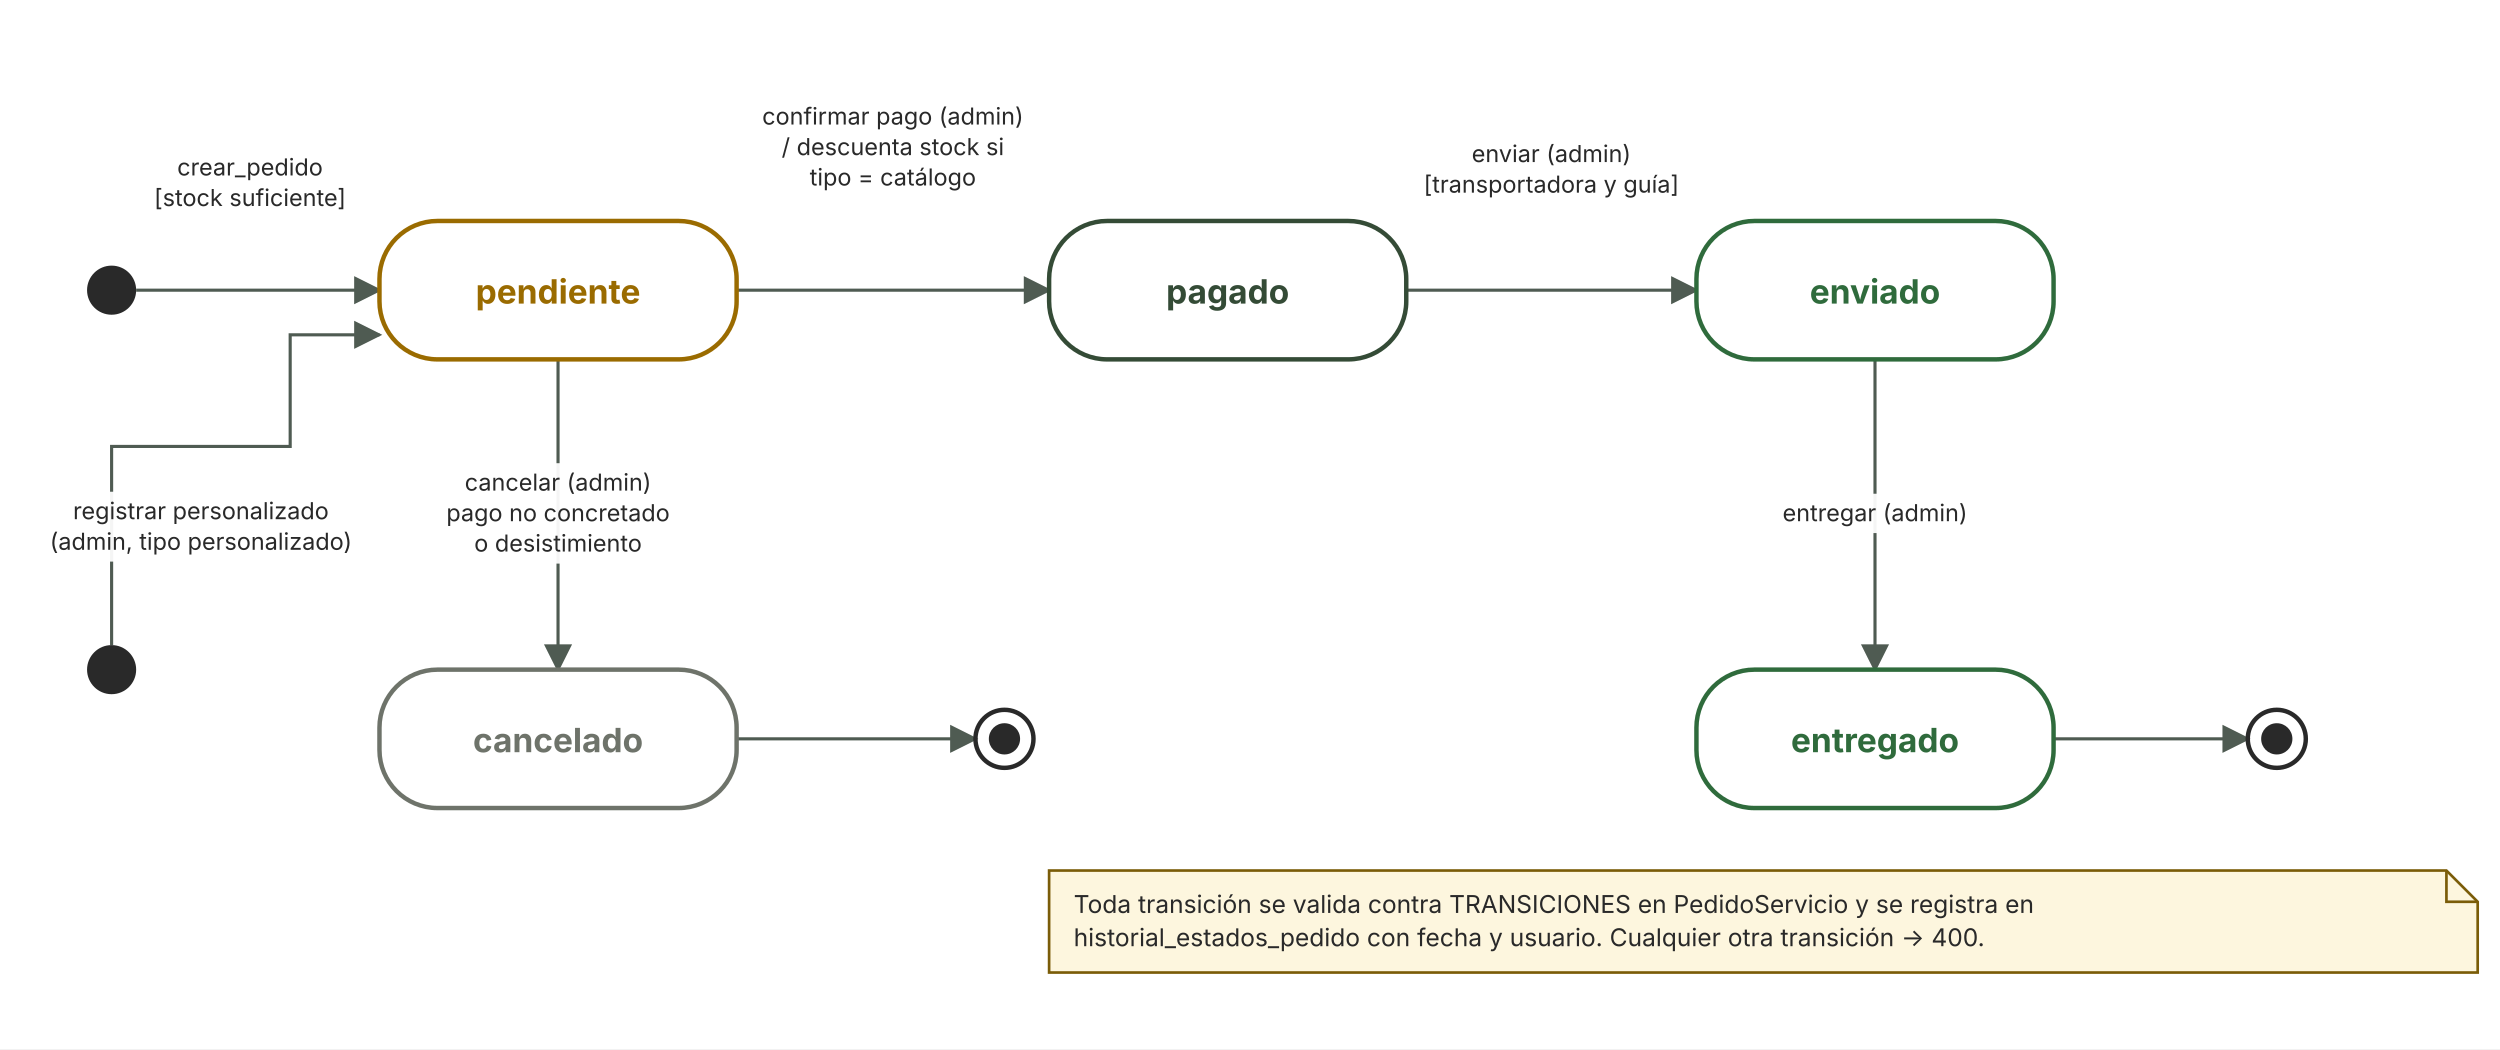
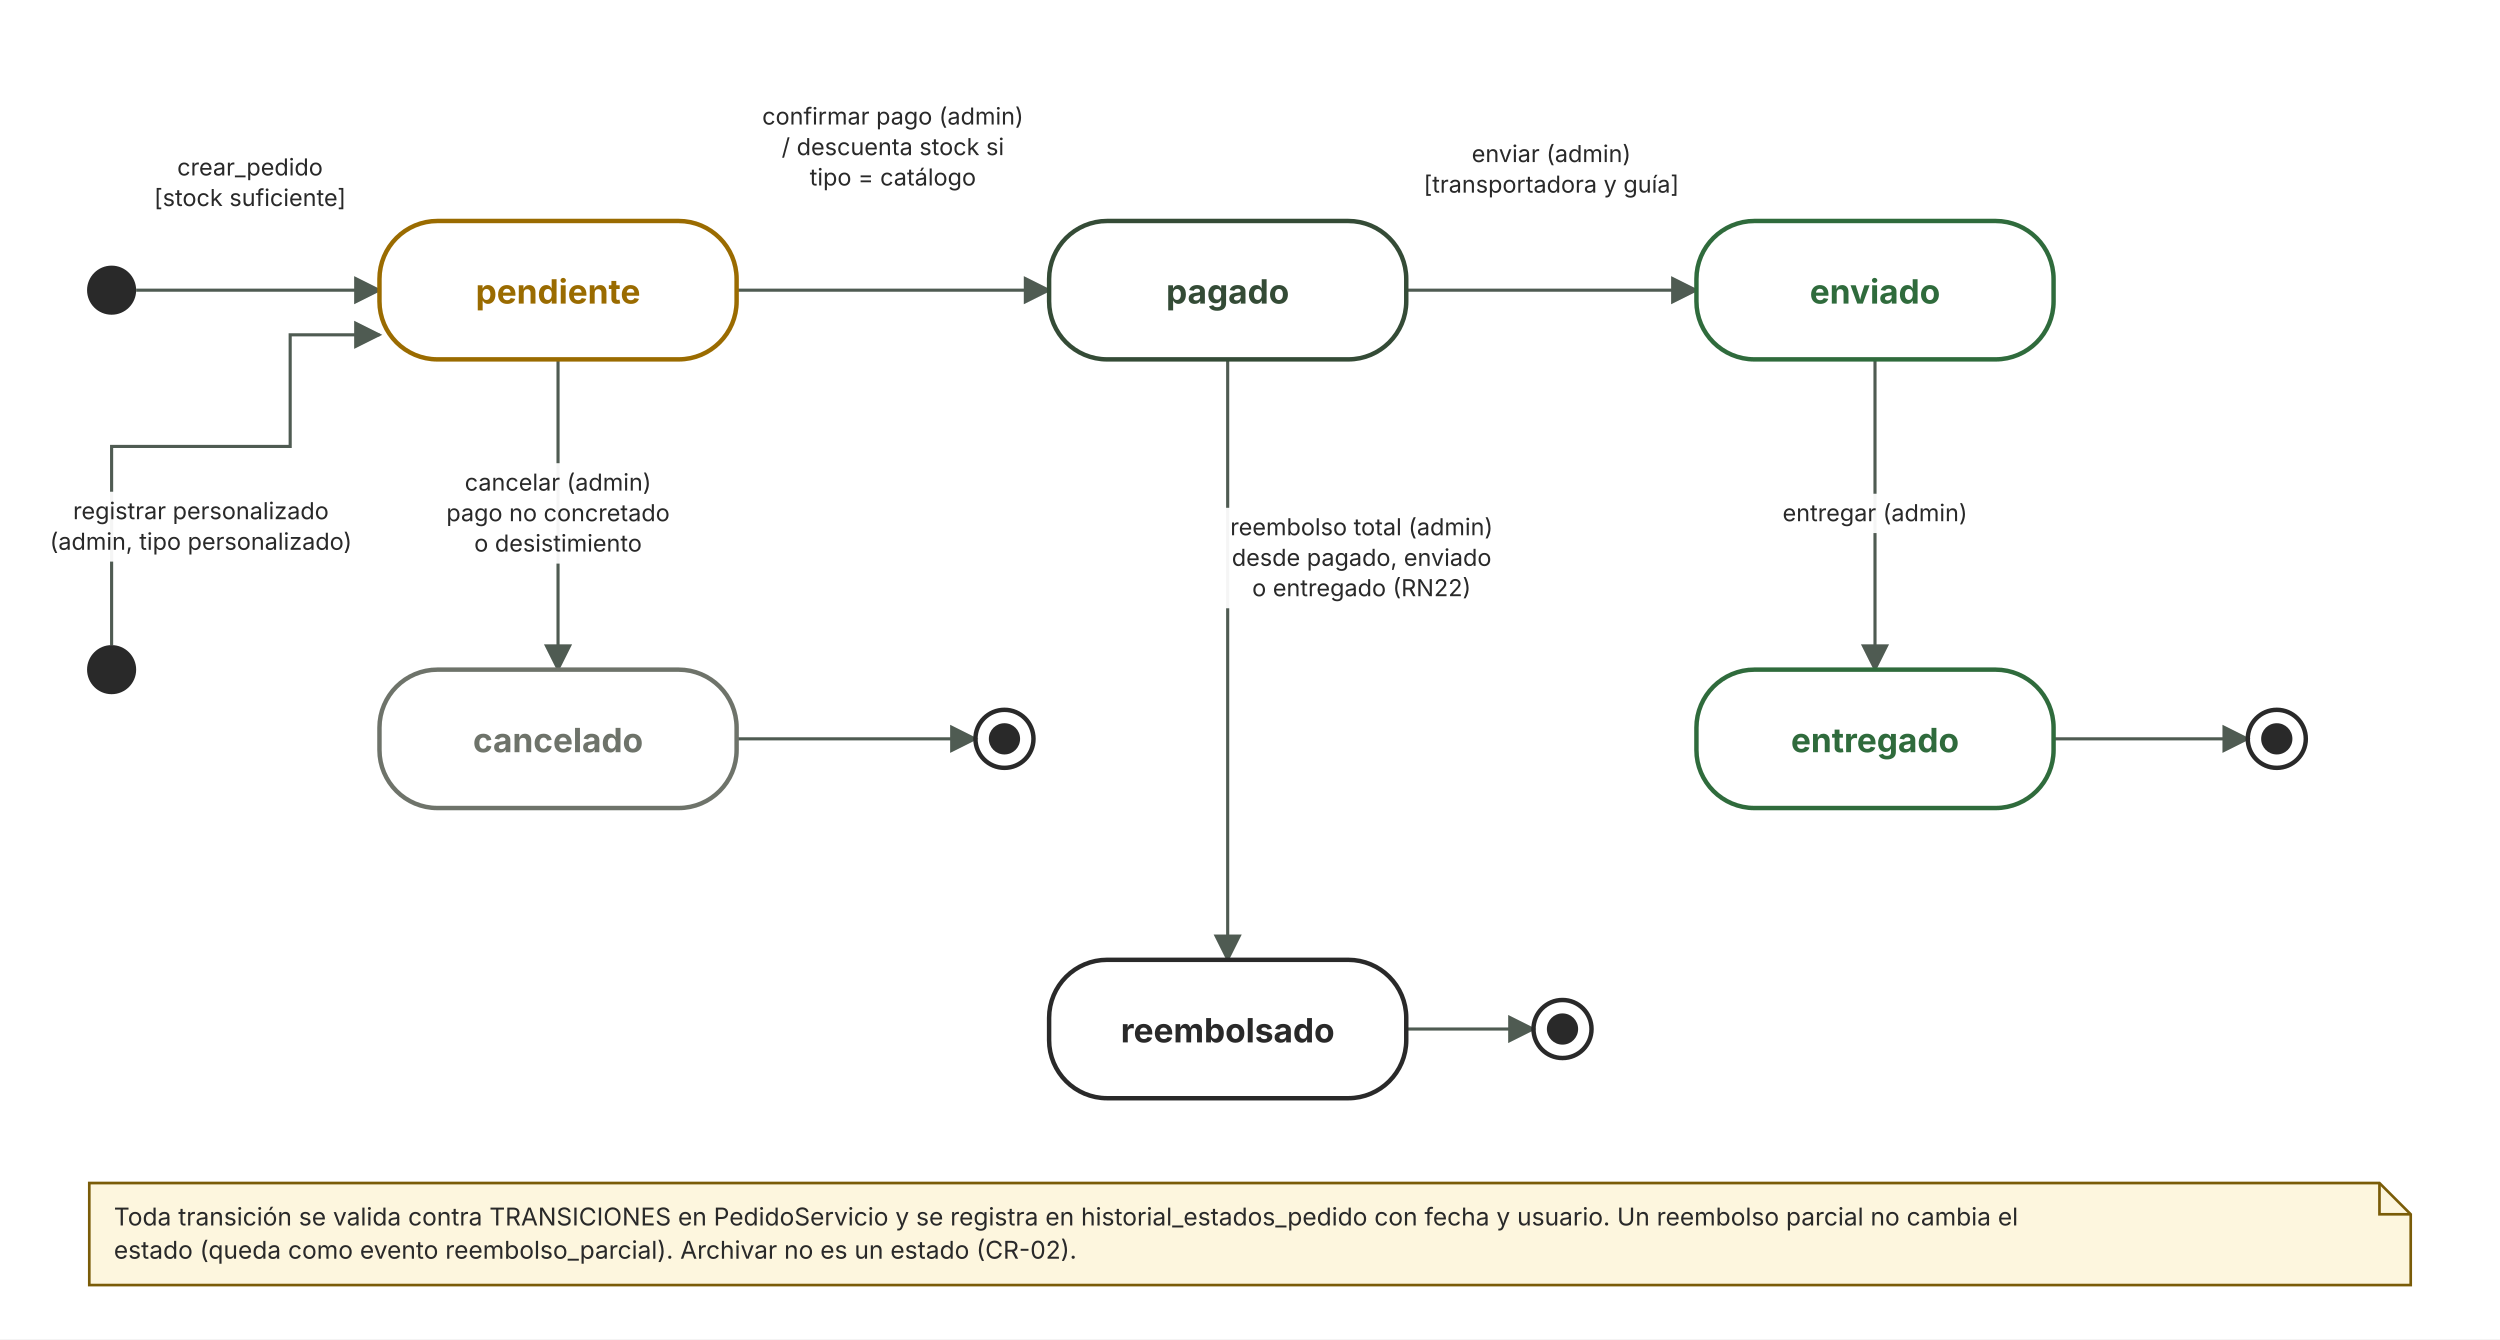
- <svg xmlns="http://www.w3.org/2000/svg" viewBox="0 0 1120 470" role="img" aria-label="UML: máquina de estados del pedido" font-family="Inter, 'Segoe UI', Roboto, Arial, sans-serif">
+ <svg xmlns="http://www.w3.org/2000/svg" viewBox="0 0 1120 600" role="img" aria-label="UML: máquina de estados del pedido" font-family="Inter, 'Segoe UI', Roboto, Arial, sans-serif">
  <defs>
    <marker id="uml_estados_pedido-flecha" viewBox="0 0 10 10" refX="9" refY="5" markerWidth="9" markerHeight="9" orient="auto-start-reverse">
      <path d="M0,0 L10,5 L0,10 z" fill="#4F5B52" />
    </marker>
    <marker id="uml_estados_pedido-abierta" viewBox="0 0 10 10" refX="9" refY="5" markerWidth="10" markerHeight="10" orient="auto-start-reverse">
      <path d="M0,0 L10,5 L0,10" fill="none" stroke="#4F5B52" stroke-width="1.3" />
    </marker>
    <marker id="uml_estados_pedido-rombo" viewBox="0 0 16 10" refX="1" refY="5" markerWidth="16" markerHeight="10" orient="auto-start-reverse">
      <path d="M1,5 L8,1 L15,5 L8,9 z" fill="#4F5B52" />
    </marker>
  </defs>
-   <rect width="1120" height="470" fill="#FFFFFF" />
+   <rect width="1120" height="600" fill="#FFFFFF" />
  <path d="M61,130 L170,130" fill="none" stroke="#4F5B52" stroke-width="1.4" marker-end="url(#uml_estados_pedido-flecha)" />
  <path d="M50,289 L50,200 L130,200 L130,150 L170,150" fill="none" stroke="#4F5B52" stroke-width="1.4" marker-end="url(#uml_estados_pedido-flecha)" />
  <path d="M330,130 L470,130" fill="none" stroke="#4F5B52" stroke-width="1.4" marker-end="url(#uml_estados_pedido-flecha)" />
  <path d="M630,130 L760,130" fill="none" stroke="#4F5B52" stroke-width="1.4" marker-end="url(#uml_estados_pedido-flecha)" />
  <path d="M840,161 L840,300" fill="none" stroke="#4F5B52" stroke-width="1.4" marker-end="url(#uml_estados_pedido-flecha)" />
  <path d="M250,161 L250,300" fill="none" stroke="#4F5B52" stroke-width="1.4" marker-end="url(#uml_estados_pedido-flecha)" />
  <path d="M920,331 L1007,331" fill="none" stroke="#4F5B52" stroke-width="1.4" marker-end="url(#uml_estados_pedido-flecha)" />
  <path d="M330,331 L437,331" fill="none" stroke="#4F5B52" stroke-width="1.4" marker-end="url(#uml_estados_pedido-flecha)" />
+   <path d="M630,461 L687,461" fill="none" stroke="#4F5B52" stroke-width="1.4" marker-end="url(#uml_estados_pedido-flecha)" />
+   <path d="M550,161 L550,430" fill="none" stroke="#4F5B52" stroke-width="1.4" marker-end="url(#uml_estados_pedido-flecha)" />
  <circle cx="50" cy="130" r="11" fill="#292929" />
  <circle cx="50" cy="300" r="11" fill="#292929" />
  <rect x="170" y="99" width="160" height="62" rx="26" fill="#FFFFFF" stroke="#9A6B00" stroke-width="2" />
  <rect x="470" y="99" width="160" height="62" rx="26" fill="#FFFFFF" stroke="#344B36" stroke-width="2" />
  <rect x="760" y="99" width="160" height="62" rx="26" fill="#FFFFFF" stroke="#2F6B3C" stroke-width="2" />
  <rect x="760" y="300" width="160" height="62" rx="26" fill="#FFFFFF" stroke="#2F6B3C" stroke-width="2" />
  <rect x="170" y="300" width="160" height="62" rx="26" fill="#FFFFFF" stroke="#6E736A" stroke-width="2" />
+   <rect x="470" y="430" width="160" height="62" rx="26" fill="#FFFFFF" stroke="#292929" stroke-width="2" />
  <circle cx="1020" cy="331" r="13" fill="none" stroke="#292929" stroke-width="2" />
  <circle cx="1020" cy="331" r="7" fill="#292929" />
  <circle cx="450" cy="331" r="13" fill="none" stroke="#292929" stroke-width="2" />
  <circle cx="450" cy="331" r="7" fill="#292929" />
-   <path d="M470,390 h626 l14,14 v31.7 h-640 z" fill="#FDF6DE" stroke="#7A5C08" stroke-width="1.2" />
-   <path d="M1096,390 v14 h14" fill="none" stroke="#7A5C08" stroke-width="1.2" />
+   <circle cx="700" cy="461" r="13" fill="none" stroke="#292929" stroke-width="2" />
+   <circle cx="700" cy="461" r="7" fill="#292929" />
+   <path d="M40,530 h1026 l14,14 v31.7 h-1040 z" fill="#FDF6DE" stroke="#7A5C08" stroke-width="1.2" />
+   <path d="M1066,530 v14 h14" fill="none" stroke="#7A5C08" stroke-width="1.2" />
  <text x="250.0" y="136.0" font-family="Inter, 'Segoe UI', Roboto, Arial, sans-serif" font-size="15" font-weight="700" fill="#9A6B00" text-anchor="middle">pendiente</text>
  <text x="550.0" y="136.0" font-family="Inter, 'Segoe UI', Roboto, Arial, sans-serif" font-size="15" font-weight="700" fill="#344B36" text-anchor="middle">pagado</text>
  <text x="840.0" y="136.0" font-family="Inter, 'Segoe UI', Roboto, Arial, sans-serif" font-size="15" font-weight="700" fill="#2F6B3C" text-anchor="middle">enviado</text>
  <text x="840.0" y="337.0" font-family="Inter, 'Segoe UI', Roboto, Arial, sans-serif" font-size="15" font-weight="700" fill="#2F6B3C" text-anchor="middle">entregado</text>
  <text x="250.0" y="337.0" font-family="Inter, 'Segoe UI', Roboto, Arial, sans-serif" font-size="15" font-weight="700" fill="#6E736A" text-anchor="middle">cancelado</text>
+   <text x="550.0" y="467.0" font-family="Inter, 'Segoe UI', Roboto, Arial, sans-serif" font-size="15" font-weight="700" fill="#292929" text-anchor="middle">reembolsado</text>
  <rect x="54.1" y="66.3" width="115.8" height="31.3" rx="4" fill="#FFFFFF" fill-opacity=".94" />
  <text x="112.0" y="78.6" font-family="Inter, 'Segoe UI', Roboto, Arial, sans-serif" font-size="10.5" font-weight="400" fill="#292929" text-anchor="middle">crear_pedido</text>
  <text x="112.0" y="92.3" font-family="Inter, 'Segoe UI', Roboto, Arial, sans-serif" font-size="10.5" font-weight="400" fill="#292929" text-anchor="middle">[stock suficiente]</text>
  <rect x="5.6" y="220.3" width="168.8" height="31.3" rx="4" fill="#FFFFFF" fill-opacity=".94" />
  <text x="90.0" y="232.6" font-family="Inter, 'Segoe UI', Roboto, Arial, sans-serif" font-size="10.5" font-weight="400" fill="#292929" text-anchor="middle">registrar personalizado</text>
  <text x="90.0" y="246.3" font-family="Inter, 'Segoe UI', Roboto, Arial, sans-serif" font-size="10.5" font-weight="400" fill="#292929" text-anchor="middle">(admin, tipo personalizado)</text>
  <rect x="330.3" y="43.5" width="139.4" height="45.0" rx="4" fill="#FFFFFF" fill-opacity=".94" />
  <text x="400.0" y="55.8" font-family="Inter, 'Segoe UI', Roboto, Arial, sans-serif" font-size="10.5" font-weight="400" fill="#292929" text-anchor="middle">confirmar pago (admin)</text>
  <text x="400.0" y="69.5" font-family="Inter, 'Segoe UI', Roboto, Arial, sans-serif" font-size="10.5" font-weight="400" fill="#292929" text-anchor="middle">/ descuenta stock si</text>
  <text x="400.0" y="83.1" font-family="Inter, 'Segoe UI', Roboto, Arial, sans-serif" font-size="10.5" font-weight="400" fill="#292929" text-anchor="middle">tipo = catálogo</text>
  <rect x="622.4" y="60.4" width="145.2" height="31.3" rx="4" fill="#FFFFFF" fill-opacity=".94" />
  <text x="695.0" y="72.6" font-family="Inter, 'Segoe UI', Roboto, Arial, sans-serif" font-size="10.5" font-weight="400" fill="#292929" text-anchor="middle">enviar (admin)</text>
  <text x="695.0" y="86.3" font-family="Inter, 'Segoe UI', Roboto, Arial, sans-serif" font-size="10.5" font-weight="400" fill="#292929" text-anchor="middle">[transportadora y guía]</text>
  <rect x="788.0" y="221.2" width="104.1" height="17.6" rx="4" fill="#FFFFFF" fill-opacity=".94" />
  <text x="840.0" y="233.5" font-family="Inter, 'Segoe UI', Roboto, Arial, sans-serif" font-size="10.5" font-weight="400" fill="#292929" text-anchor="middle">entregar (admin)</text>
  <rect x="192.1" y="207.5" width="115.8" height="45.0" rx="4" fill="#FFFFFF" fill-opacity=".94" />
  <text x="250.0" y="219.8" font-family="Inter, 'Segoe UI', Roboto, Arial, sans-serif" font-size="10.5" font-weight="400" fill="#292929" text-anchor="middle">cancelar (admin)</text>
  <text x="250.0" y="233.5" font-family="Inter, 'Segoe UI', Roboto, Arial, sans-serif" font-size="10.5" font-weight="400" fill="#292929" text-anchor="middle">pago no concretado</text>
  <text x="250.0" y="247.1" font-family="Inter, 'Segoe UI', Roboto, Arial, sans-serif" font-size="10.5" font-weight="400" fill="#292929" text-anchor="middle">o desistimiento</text>
-   <text x="481.0" y="409.0" font-family="Inter, 'Segoe UI', Roboto, Arial, sans-serif" font-size="11" font-weight="400" fill="#292929" text-anchor="start">Toda transición se valida contra TRANSICIONES en PedidoServicio y se registra en</text>
-   <text x="481.0" y="423.9" font-family="Inter, 'Segoe UI', Roboto, Arial, sans-serif" font-size="11" font-weight="400" fill="#292929" text-anchor="start">historial_estados_pedido con fecha y usuario. Cualquier otra transición → 400.</text>
+   <rect x="537.4" y="227.5" width="145.2" height="45.0" rx="4" fill="#FFFFFF" fill-opacity=".94" />
+   <text x="610.0" y="239.8" font-family="Inter, 'Segoe UI', Roboto, Arial, sans-serif" font-size="10.5" font-weight="400" fill="#292929" text-anchor="middle">reembolso total (admin)</text>
+   <text x="610.0" y="253.5" font-family="Inter, 'Segoe UI', Roboto, Arial, sans-serif" font-size="10.5" font-weight="400" fill="#292929" text-anchor="middle">desde pagado, enviado</text>
+   <text x="610.0" y="267.1" font-family="Inter, 'Segoe UI', Roboto, Arial, sans-serif" font-size="10.5" font-weight="400" fill="#292929" text-anchor="middle">o entregado (RN22)</text>
+   <text x="51.0" y="549.0" font-family="Inter, 'Segoe UI', Roboto, Arial, sans-serif" font-size="11" font-weight="400" fill="#292929" text-anchor="start">Toda transición se valida contra TRANSICIONES en PedidoServicio y se registra en historial_estados_pedido con fecha y usuario. Un reembolso parcial no cambia el</text>
+   <text x="51.0" y="563.9" font-family="Inter, 'Segoe UI', Roboto, Arial, sans-serif" font-size="11" font-weight="400" fill="#292929" text-anchor="start">estado (queda como evento reembolso_parcial). Archivar no es un estado (CR-02).</text>
</svg>
